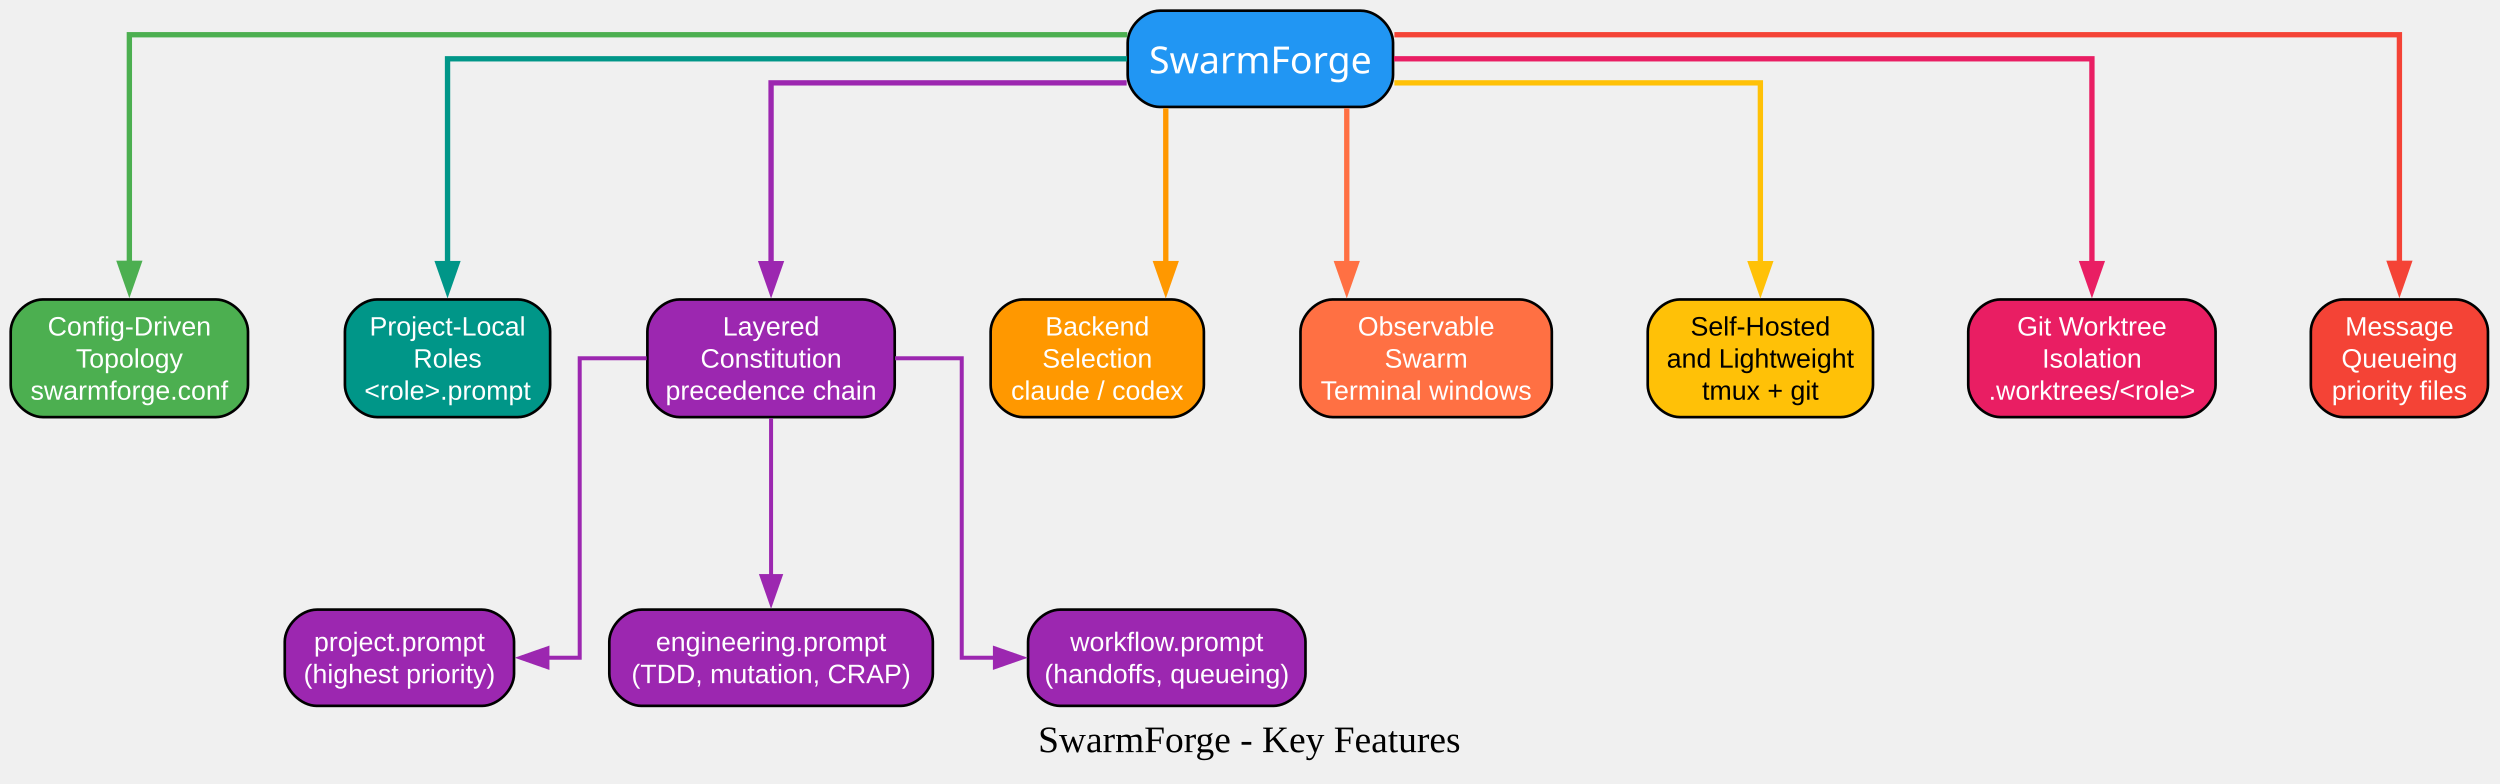
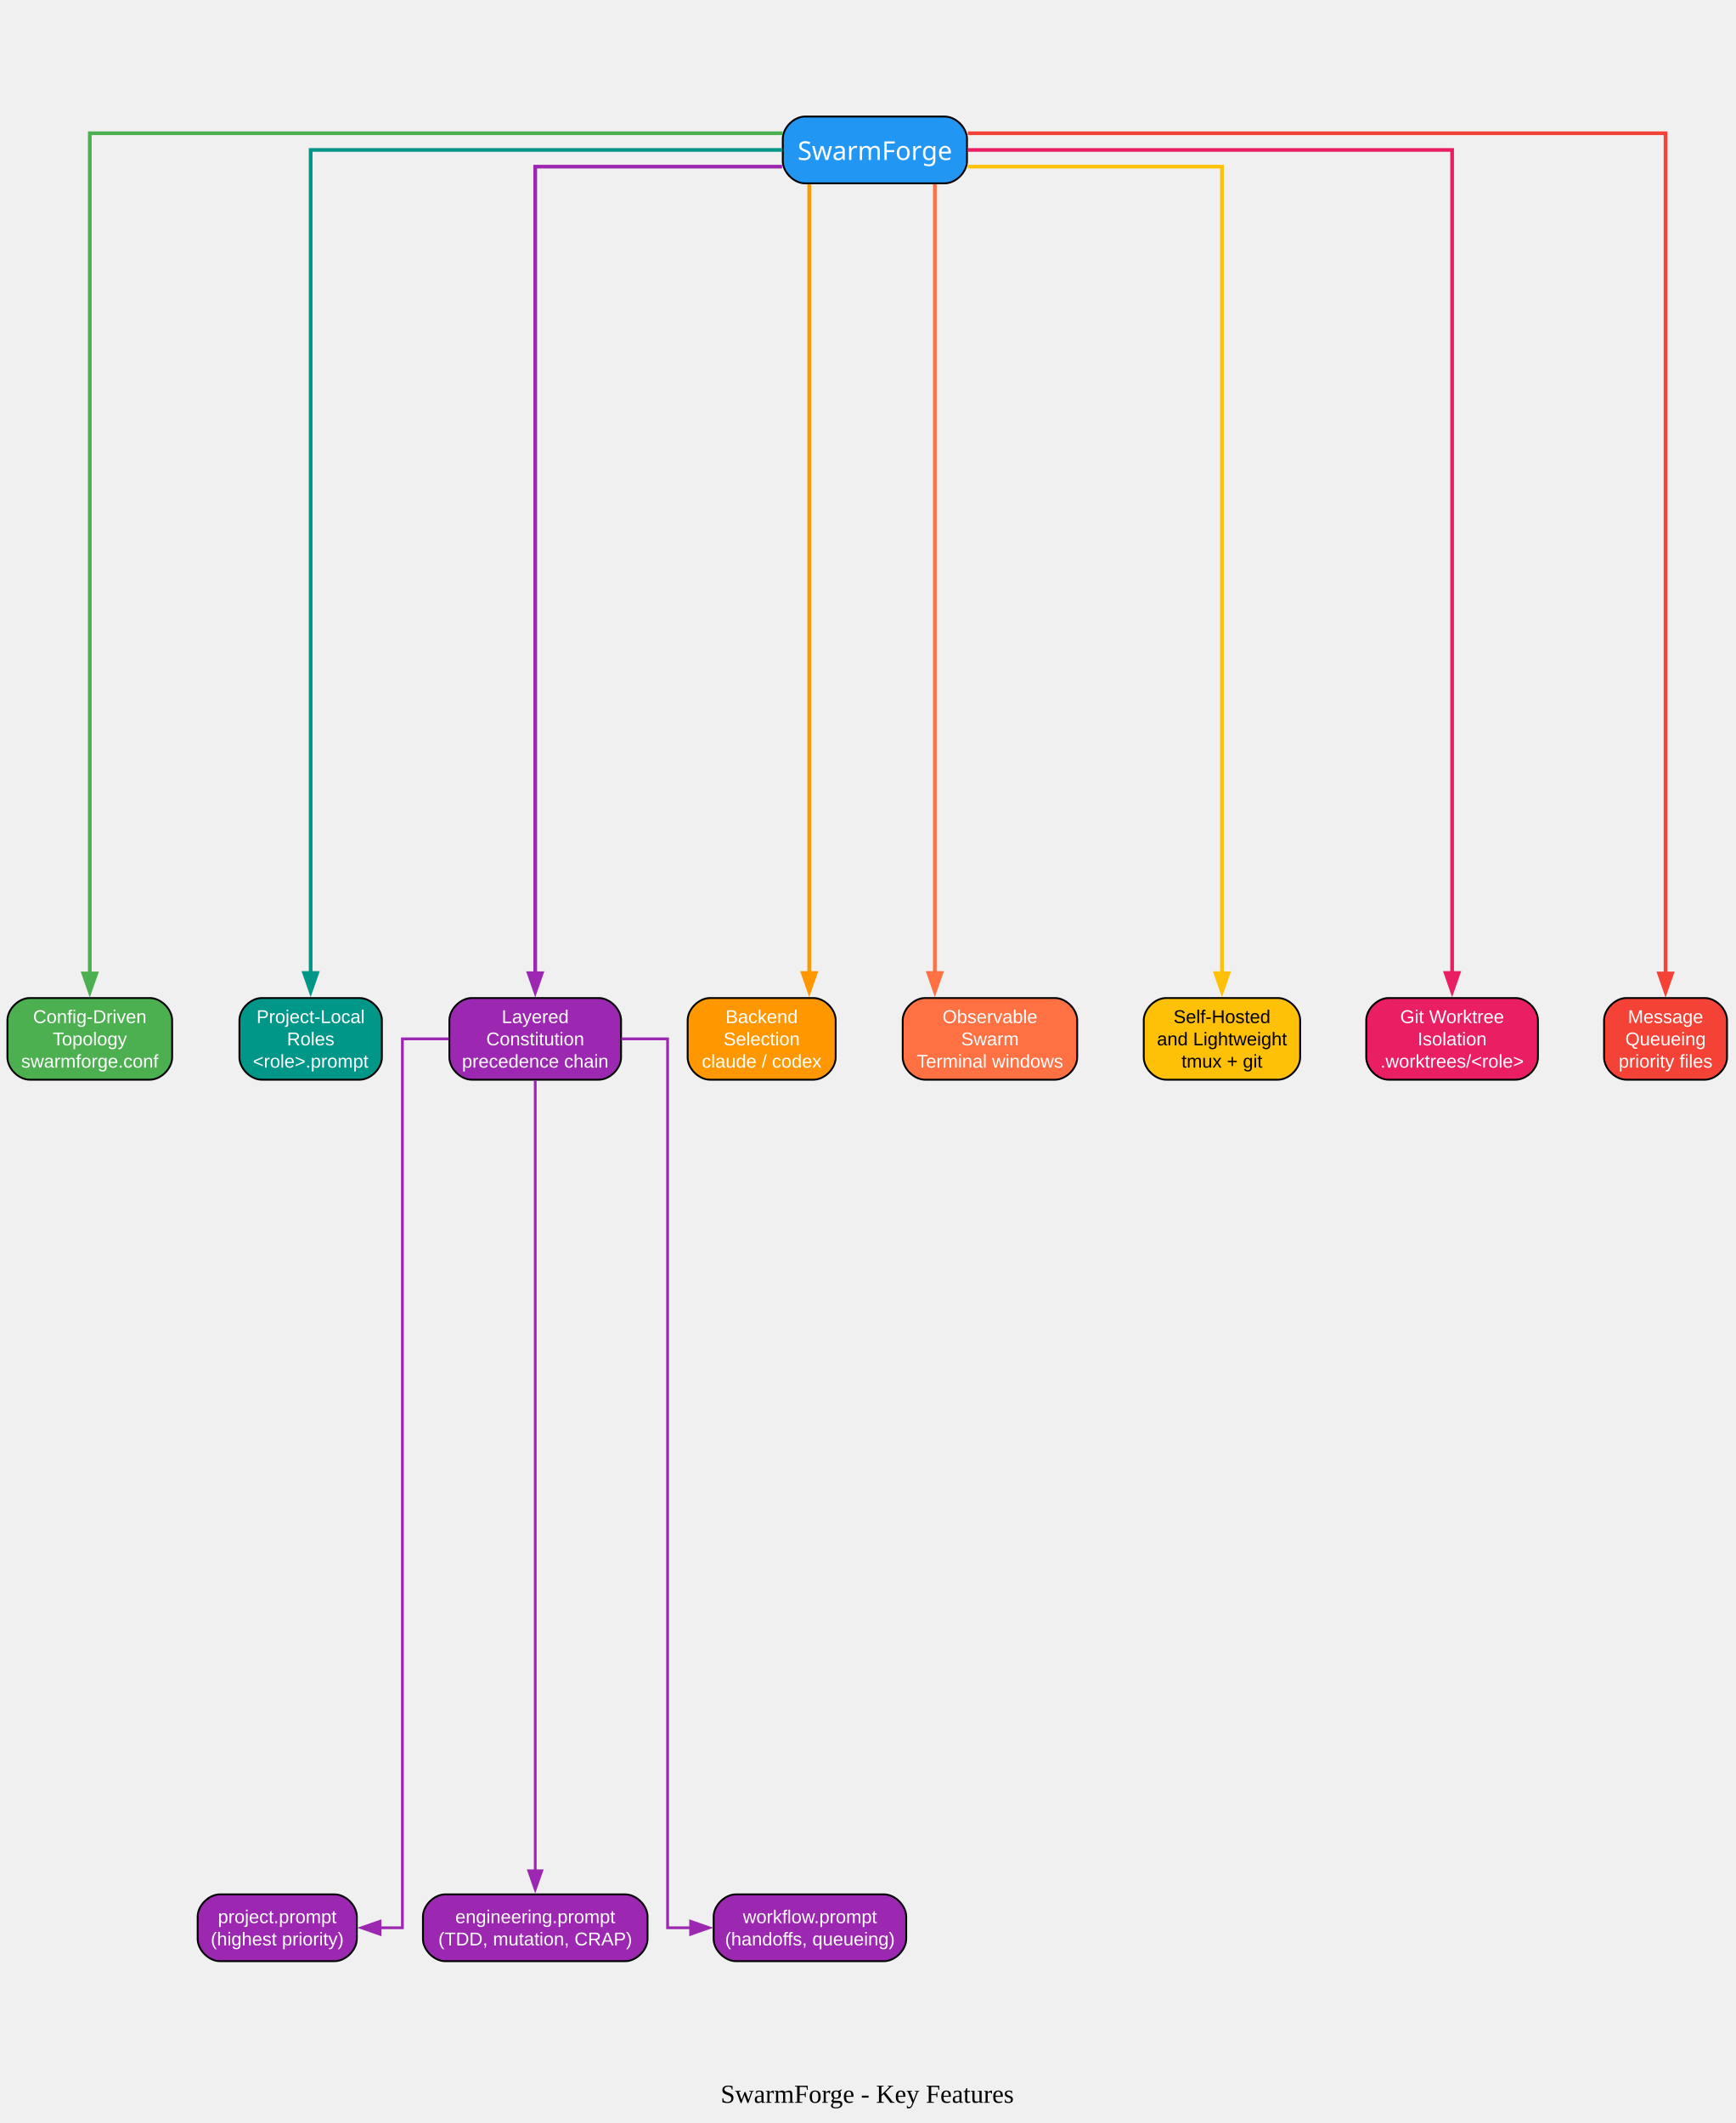
- <svg xmlns="http://www.w3.org/2000/svg" width="935.00" height="293.00" viewBox="0.00 0.00 935.00 293.00">
-   <g id="graph0" class="graph" transform="scale(1 1) rotate(0) translate(4 288.5)">
+ <svg xmlns="http://www.w3.org/2000/svg" width="935pt" height="1144pt" viewBox="0.00 0.00 935.00 1144.00">
+   <g id="graph0" class="graph" transform="scale(1 1) rotate(0) translate(4 1140.3)">
    <text xml:space="preserve" text-anchor="middle" x="463.25" y="-7.2" font-family="Times New Roman,serif" font-size="14.00">SwarmForge - Key Features</text>
    <g id="node1" class="node">
-       <path fill="#2196f3" stroke="black" d="M505,-284.5C505,-284.5 429.75,-284.5 429.75,-284.5 423.75,-284.5 417.75,-278.5 417.75,-272.5 417.75,-272.5 417.75,-260.5 417.75,-260.5 417.75,-254.5 423.75,-248.5 429.75,-248.5 429.75,-248.5 505,-248.5 505,-248.5 511,-248.5 517,-254.5 517,-260.5 517,-260.5 517,-272.5 517,-272.5 517,-278.5 511,-284.5 505,-284.5" />
-       <text xml:space="preserve" text-anchor="middle" x="467.38" y="-261.07" font-family="Arial Bold" font-size="14.00" fill="white">SwarmForge</text>
+       <path fill="#2196f3" stroke="black" d="M505,-1077.5C505,-1077.5 429.75,-1077.5 429.75,-1077.5 423.75,-1077.5 417.75,-1071.5 417.75,-1065.5 417.75,-1065.5 417.75,-1053.5 417.75,-1053.5 417.75,-1047.5 423.75,-1041.5 429.75,-1041.5 429.75,-1041.5 505,-1041.5 505,-1041.5 511,-1041.5 517,-1047.5 517,-1053.5 517,-1053.5 517,-1065.5 517,-1065.5 517,-1071.5 511,-1077.5 505,-1077.5" />
+       <text xml:space="preserve" text-anchor="middle" x="467.38" y="-1054.08" font-family="Arial Bold" font-size="14.00" fill="white">SwarmForge</text>
    </g>
    <g id="node2" class="node">
-       <path fill="#4caf50" stroke="black" d="M76.75,-176.5C76.75,-176.5 12,-176.5 12,-176.5 6,-176.5 0,-170.5 0,-164.5 0,-164.5 0,-144.5 0,-144.5 0,-138.5 6,-132.5 12,-132.5 12,-132.5 76.75,-132.5 76.75,-132.5 82.75,-132.5 88.75,-138.5 88.75,-144.5 88.75,-144.5 88.75,-164.5 88.75,-164.5 88.75,-170.5 82.75,-176.5 76.75,-176.5" />
-       <text xml:space="preserve" text-anchor="middle" x="44.38" y="-163" font-family="Arial" font-size="10.00" fill="white">Config-Driven</text>
-       <text xml:space="preserve" text-anchor="middle" x="44.38" y="-151" font-family="Arial" font-size="10.00" fill="white">Topology</text>
-       <text xml:space="preserve" text-anchor="middle" x="44.38" y="-139" font-family="Arial" font-size="10.00" fill="white">swarmforge.conf</text>
+       <path fill="#4caf50" stroke="black" d="M76.75,-602.5C76.75,-602.5 12,-602.5 12,-602.5 6,-602.5 0,-596.5 0,-590.5 0,-590.5 0,-570.5 0,-570.5 0,-564.5 6,-558.5 12,-558.5 12,-558.5 76.75,-558.5 76.75,-558.5 82.75,-558.5 88.75,-564.5 88.75,-570.5 88.75,-570.5 88.75,-590.5 88.75,-590.5 88.75,-596.5 82.75,-602.5 76.75,-602.5" />
+       <text xml:space="preserve" text-anchor="middle" x="44.38" y="-589" font-family="Arial" font-size="10.00" fill="white">Config-Driven</text>
+       <text xml:space="preserve" text-anchor="middle" x="44.38" y="-577" font-family="Arial" font-size="10.00" fill="white">Topology</text>
+       <text xml:space="preserve" text-anchor="middle" x="44.38" y="-565" font-family="Arial" font-size="10.00" fill="white">swarmforge.conf</text>
    </g>
    <g id="edge1" class="edge">
-       <path fill="none" stroke="#4caf50" stroke-width="2" d="M417.61,-275.5C305.79,-275.5 44.38,-275.5 44.38,-275.5 44.38,-275.5 44.38,-190 44.38,-190" />
-       <polygon fill="#4caf50" stroke="#4caf50" stroke-width="2" points="47.88,-190 44.38,-180 40.88,-190 47.88,-190" />
+       <path fill="none" stroke="#4caf50" stroke-width="2" d="M417.61,-1068.5C305.79,-1068.5 44.38,-1068.5 44.38,-1068.5 44.38,-1068.5 44.38,-615.76 44.38,-615.76" />
+       <polygon fill="#4caf50" stroke="#4caf50" stroke-width="2" points="47.88,-615.76 44.38,-605.76 40.88,-615.76 47.88,-615.76" />
    </g>
    <g id="node3" class="node">
-       <path fill="#009688" stroke="black" d="M189.75,-176.5C189.75,-176.5 137,-176.5 137,-176.5 131,-176.5 125,-170.5 125,-164.5 125,-164.5 125,-144.5 125,-144.5 125,-138.5 131,-132.5 137,-132.5 137,-132.5 189.75,-132.5 189.75,-132.5 195.75,-132.5 201.75,-138.5 201.75,-144.5 201.75,-144.5 201.75,-164.5 201.75,-164.5 201.75,-170.5 195.75,-176.5 189.75,-176.5" />
-       <text xml:space="preserve" text-anchor="middle" x="163.38" y="-163" font-family="Arial" font-size="10.00" fill="white">Project-Local</text>
-       <text xml:space="preserve" text-anchor="middle" x="163.38" y="-151" font-family="Arial" font-size="10.00" fill="white">Roles</text>
-       <text xml:space="preserve" text-anchor="middle" x="163.38" y="-139" font-family="Arial" font-size="10.00" fill="white">&lt;role&gt;.prompt</text>
+       <path fill="#009688" stroke="black" d="M189.75,-602.5C189.75,-602.5 137,-602.5 137,-602.5 131,-602.5 125,-596.5 125,-590.5 125,-590.5 125,-570.5 125,-570.5 125,-564.5 131,-558.5 137,-558.5 137,-558.5 189.75,-558.5 189.75,-558.5 195.75,-558.5 201.75,-564.5 201.75,-570.5 201.75,-570.5 201.75,-590.5 201.75,-590.5 201.75,-596.5 195.75,-602.5 189.75,-602.5" />
+       <text xml:space="preserve" text-anchor="middle" x="163.38" y="-589" font-family="Arial" font-size="10.00" fill="white">Project-Local</text>
+       <text xml:space="preserve" text-anchor="middle" x="163.38" y="-577" font-family="Arial" font-size="10.00" fill="white">Roles</text>
+       <text xml:space="preserve" text-anchor="middle" x="163.38" y="-565" font-family="Arial" font-size="10.00" fill="white">&lt;role&gt;.prompt</text>
    </g>
    <g id="edge2" class="edge">
-       <path fill="none" stroke="#009688" stroke-width="2" d="M417.52,-266.5C331.27,-266.5 163.38,-266.5 163.38,-266.5 163.38,-266.5 163.38,-189.92 163.38,-189.92" />
-       <polygon fill="#009688" stroke="#009688" stroke-width="2" points="166.88,-189.92 163.38,-179.92 159.88,-189.92 166.88,-189.92" />
+       <path fill="none" stroke="#009688" stroke-width="2" d="M417.52,-1059.5C331.27,-1059.5 163.38,-1059.5 163.38,-1059.5 163.38,-1059.5 163.38,-615.99 163.38,-615.99" />
+       <polygon fill="#009688" stroke="#009688" stroke-width="2" points="166.88,-615.99 163.38,-605.99 159.88,-615.99 166.88,-615.99" />
    </g>
    <g id="node4" class="node">
-       <path fill="#9c27b0" stroke="black" d="M318.62,-176.5C318.62,-176.5 250.12,-176.5 250.12,-176.5 244.12,-176.5 238.12,-170.5 238.12,-164.5 238.12,-164.5 238.12,-144.5 238.12,-144.5 238.12,-138.5 244.12,-132.5 250.12,-132.5 250.12,-132.5 318.62,-132.5 318.62,-132.5 324.62,-132.5 330.62,-138.5 330.62,-144.5 330.62,-144.5 330.62,-164.5 330.62,-164.5 330.62,-170.5 324.62,-176.5 318.62,-176.5" />
-       <text xml:space="preserve" text-anchor="middle" x="284.38" y="-163" font-family="Arial" font-size="10.00" fill="white">Layered</text>
-       <text xml:space="preserve" text-anchor="middle" x="284.38" y="-151" font-family="Arial" font-size="10.00" fill="white">Constitution</text>
-       <text xml:space="preserve" text-anchor="middle" x="284.38" y="-139" font-family="Arial" font-size="10.00" fill="white">precedence chain</text>
+       <path fill="#9c27b0" stroke="black" d="M318.62,-602.5C318.62,-602.5 250.12,-602.5 250.12,-602.5 244.12,-602.5 238.12,-596.5 238.12,-590.5 238.12,-590.5 238.12,-570.5 238.12,-570.5 238.12,-564.5 244.12,-558.5 250.12,-558.5 250.12,-558.5 318.62,-558.5 318.62,-558.5 324.62,-558.5 330.62,-564.5 330.62,-570.5 330.62,-570.5 330.62,-590.5 330.62,-590.5 330.62,-596.5 324.62,-602.5 318.62,-602.5" />
+       <text xml:space="preserve" text-anchor="middle" x="284.38" y="-589" font-family="Arial" font-size="10.00" fill="white">Layered</text>
+       <text xml:space="preserve" text-anchor="middle" x="284.38" y="-577" font-family="Arial" font-size="10.00" fill="white">Constitution</text>
+       <text xml:space="preserve" text-anchor="middle" x="284.38" y="-565" font-family="Arial" font-size="10.00" fill="white">precedence chain</text>
    </g>
    <g id="edge3" class="edge">
-       <path fill="none" stroke="#9c27b0" stroke-width="2" d="M417.37,-257.5C363.19,-257.5 284.38,-257.5 284.38,-257.5 284.38,-257.5 284.38,-189.88 284.38,-189.88" />
-       <polygon fill="#9c27b0" stroke="#9c27b0" stroke-width="2" points="287.88,-189.88 284.38,-179.88 280.88,-189.88 287.88,-189.88" />
+       <path fill="none" stroke="#9c27b0" stroke-width="2" d="M417.37,-1050.5C363.19,-1050.5 284.38,-1050.5 284.38,-1050.5 284.38,-1050.5 284.38,-615.88 284.38,-615.88" />
+       <polygon fill="#9c27b0" stroke="#9c27b0" stroke-width="2" points="287.88,-615.88 284.38,-605.88 280.88,-615.88 287.88,-615.88" />
    </g>
    <g id="node5" class="node">
-       <path fill="#ff9800" stroke="black" d="M434.25,-176.5C434.25,-176.5 378.5,-176.5 378.5,-176.5 372.5,-176.5 366.5,-170.5 366.5,-164.5 366.5,-164.5 366.5,-144.5 366.5,-144.5 366.5,-138.5 372.5,-132.5 378.5,-132.5 378.5,-132.5 434.25,-132.5 434.25,-132.5 440.25,-132.5 446.25,-138.5 446.25,-144.5 446.25,-144.5 446.25,-164.5 446.25,-164.5 446.25,-170.5 440.25,-176.5 434.25,-176.5" />
-       <text xml:space="preserve" text-anchor="middle" x="406.38" y="-163" font-family="Arial" font-size="10.00" fill="white">Backend</text>
-       <text xml:space="preserve" text-anchor="middle" x="406.38" y="-151" font-family="Arial" font-size="10.00" fill="white">Selection</text>
-       <text xml:space="preserve" text-anchor="middle" x="406.38" y="-139" font-family="Arial" font-size="10.00" fill="white">claude / codex</text>
+       <path fill="#ff9800" stroke="black" d="M434.25,-602.5C434.25,-602.5 378.5,-602.5 378.5,-602.5 372.5,-602.5 366.5,-596.5 366.5,-590.5 366.5,-590.5 366.5,-570.5 366.5,-570.5 366.5,-564.5 372.5,-558.5 378.5,-558.5 378.5,-558.5 434.25,-558.5 434.25,-558.5 440.25,-558.5 446.25,-564.5 446.25,-570.5 446.25,-570.5 446.25,-590.5 446.25,-590.5 446.25,-596.5 440.25,-602.5 434.25,-602.5" />
+       <text xml:space="preserve" text-anchor="middle" x="406.38" y="-589" font-family="Arial" font-size="10.00" fill="white">Backend</text>
+       <text xml:space="preserve" text-anchor="middle" x="406.38" y="-577" font-family="Arial" font-size="10.00" fill="white">Selection</text>
+       <text xml:space="preserve" text-anchor="middle" x="406.38" y="-565" font-family="Arial" font-size="10.00" fill="white">claude / codex</text>
    </g>
    <g id="edge4" class="edge">
-       <path fill="none" stroke="#ff9800" stroke-width="2" d="M432,-248.01C432,-248.01 432,-189.91 432,-189.91" />
-       <polygon fill="#ff9800" stroke="#ff9800" stroke-width="2" points="435.5,-189.91 432,-179.91 428.5,-189.91 435.5,-189.91" />
+       <path fill="none" stroke="#ff9800" stroke-width="2" d="M432,-1041.02C432,-1041.02 432,-616 432,-616" />
+       <polygon fill="#ff9800" stroke="#ff9800" stroke-width="2" points="435.5,-616 432,-606 428.5,-616 435.5,-616" />
    </g>
    <g id="node6" class="node">
-       <path fill="#ff7043" stroke="black" d="M564.38,-176.5C564.38,-176.5 494.38,-176.5 494.38,-176.5 488.38,-176.5 482.38,-170.5 482.38,-164.5 482.38,-164.5 482.38,-144.5 482.38,-144.5 482.38,-138.5 488.38,-132.5 494.38,-132.5 494.38,-132.5 564.38,-132.5 564.38,-132.5 570.38,-132.5 576.38,-138.5 576.38,-144.5 576.38,-144.5 576.38,-164.5 576.38,-164.5 576.38,-170.5 570.38,-176.5 564.38,-176.5" />
-       <text xml:space="preserve" text-anchor="middle" x="529.38" y="-163" font-family="Arial" font-size="10.00" fill="white">Observable</text>
-       <text xml:space="preserve" text-anchor="middle" x="529.38" y="-151" font-family="Arial" font-size="10.00" fill="white">Swarm</text>
-       <text xml:space="preserve" text-anchor="middle" x="529.38" y="-139" font-family="Arial" font-size="10.00" fill="white">Terminal windows</text>
+       <path fill="#ff7043" stroke="black" d="M564.38,-602.5C564.38,-602.5 494.38,-602.5 494.38,-602.5 488.38,-602.5 482.38,-596.5 482.38,-590.5 482.38,-590.5 482.38,-570.5 482.38,-570.5 482.38,-564.5 488.38,-558.5 494.38,-558.5 494.38,-558.5 564.38,-558.5 564.38,-558.5 570.38,-558.5 576.38,-564.5 576.38,-570.5 576.38,-570.5 576.38,-590.5 576.38,-590.5 576.38,-596.5 570.38,-602.5 564.38,-602.5" />
+       <text xml:space="preserve" text-anchor="middle" x="529.38" y="-589" font-family="Arial" font-size="10.00" fill="white">Observable</text>
+       <text xml:space="preserve" text-anchor="middle" x="529.38" y="-577" font-family="Arial" font-size="10.00" fill="white">Swarm</text>
+       <text xml:space="preserve" text-anchor="middle" x="529.38" y="-565" font-family="Arial" font-size="10.00" fill="white">Terminal windows</text>
    </g>
    <g id="edge5" class="edge">
-       <path fill="none" stroke="#ff7043" stroke-width="2" d="M499.69,-248.01C499.69,-248.01 499.69,-189.91 499.69,-189.91" />
-       <polygon fill="#ff7043" stroke="#ff7043" stroke-width="2" points="503.19,-189.91 499.69,-179.91 496.19,-189.91 503.19,-189.91" />
+       <path fill="none" stroke="#ff7043" stroke-width="2" d="M499.69,-1041.02C499.69,-1041.02 499.69,-616 499.69,-616" />
+       <polygon fill="#ff7043" stroke="#ff7043" stroke-width="2" points="503.19,-616 499.69,-606 496.19,-616 503.19,-616" />
    </g>
    <g id="node7" class="node">
-       <path fill="#ffc107" stroke="black" d="M684.5,-176.5C684.5,-176.5 624.25,-176.5 624.25,-176.5 618.25,-176.5 612.25,-170.5 612.25,-164.5 612.25,-164.5 612.25,-144.5 612.25,-144.5 612.25,-138.5 618.25,-132.5 624.25,-132.5 624.25,-132.5 684.5,-132.5 684.5,-132.5 690.5,-132.5 696.5,-138.5 696.5,-144.5 696.5,-144.5 696.5,-164.5 696.5,-164.5 696.5,-170.5 690.5,-176.5 684.5,-176.5" />
-       <text xml:space="preserve" text-anchor="middle" x="654.38" y="-163" font-family="Arial" font-size="10.00">Self-Hosted</text>
-       <text xml:space="preserve" text-anchor="middle" x="654.38" y="-151" font-family="Arial" font-size="10.00">and Lightweight</text>
-       <text xml:space="preserve" text-anchor="middle" x="654.38" y="-139" font-family="Arial" font-size="10.00">tmux + git</text>
+       <path fill="#ffc107" stroke="black" d="M684.5,-602.5C684.5,-602.5 624.25,-602.5 624.25,-602.5 618.25,-602.5 612.25,-596.5 612.25,-590.5 612.25,-590.5 612.25,-570.5 612.25,-570.5 612.25,-564.5 618.25,-558.5 624.25,-558.5 624.25,-558.5 684.5,-558.5 684.5,-558.5 690.5,-558.5 696.5,-564.5 696.5,-570.5 696.5,-570.5 696.5,-590.5 696.5,-590.5 696.5,-596.5 690.5,-602.5 684.5,-602.5" />
+       <text xml:space="preserve" text-anchor="middle" x="654.38" y="-589" font-family="Arial" font-size="10.00">Self-Hosted</text>
+       <text xml:space="preserve" text-anchor="middle" x="654.38" y="-577" font-family="Arial" font-size="10.00">and Lightweight</text>
+       <text xml:space="preserve" text-anchor="middle" x="654.38" y="-565" font-family="Arial" font-size="10.00">tmux + git</text>
    </g>
    <g id="edge6" class="edge">
-       <path fill="none" stroke="#ffc107" stroke-width="2" d="M517.49,-257.5C572.88,-257.5 654.38,-257.5 654.38,-257.5 654.38,-257.5 654.38,-189.88 654.38,-189.88" />
-       <polygon fill="#ffc107" stroke="#ffc107" stroke-width="2" points="657.88,-189.88 654.38,-179.88 650.88,-189.88 657.88,-189.88" />
+       <path fill="none" stroke="#ffc107" stroke-width="2" d="M517.49,-1050.5C572.88,-1050.5 654.38,-1050.5 654.38,-1050.5 654.38,-1050.5 654.38,-615.88 654.38,-615.88" />
+       <polygon fill="#ffc107" stroke="#ffc107" stroke-width="2" points="657.88,-615.88 654.38,-605.88 650.88,-615.88 657.88,-615.88" />
    </g>
    <g id="node8" class="node">
-       <path fill="#e91e63" stroke="black" d="M812.62,-176.5C812.62,-176.5 744.12,-176.5 744.12,-176.5 738.12,-176.5 732.12,-170.5 732.12,-164.5 732.12,-164.5 732.12,-144.5 732.12,-144.5 732.12,-138.5 738.12,-132.5 744.12,-132.5 744.12,-132.5 812.62,-132.5 812.62,-132.5 818.62,-132.5 824.62,-138.5 824.62,-144.5 824.62,-144.5 824.62,-164.5 824.62,-164.5 824.62,-170.5 818.62,-176.5 812.62,-176.5" />
-       <text xml:space="preserve" text-anchor="middle" x="778.38" y="-163" font-family="Arial" font-size="10.00" fill="white">Git Worktree</text>
-       <text xml:space="preserve" text-anchor="middle" x="778.38" y="-151" font-family="Arial" font-size="10.00" fill="white">Isolation</text>
-       <text xml:space="preserve" text-anchor="middle" x="778.38" y="-139" font-family="Arial" font-size="10.00" fill="white">.worktrees/&lt;role&gt;</text>
+       <path fill="#e91e63" stroke="black" d="M812.62,-602.5C812.62,-602.5 744.12,-602.5 744.12,-602.5 738.12,-602.5 732.12,-596.5 732.12,-590.5 732.12,-590.5 732.12,-570.5 732.12,-570.5 732.12,-564.5 738.12,-558.5 744.12,-558.5 744.12,-558.5 812.62,-558.5 812.62,-558.5 818.62,-558.5 824.62,-564.5 824.62,-570.5 824.62,-570.5 824.62,-590.5 824.62,-590.5 824.62,-596.5 818.62,-602.5 812.62,-602.5" />
+       <text xml:space="preserve" text-anchor="middle" x="778.38" y="-589" font-family="Arial" font-size="10.00" fill="white">Git Worktree</text>
+       <text xml:space="preserve" text-anchor="middle" x="778.38" y="-577" font-family="Arial" font-size="10.00" fill="white">Isolation</text>
+       <text xml:space="preserve" text-anchor="middle" x="778.38" y="-565" font-family="Arial" font-size="10.00" fill="white">.worktrees/&lt;role&gt;</text>
    </g>
    <g id="edge7" class="edge">
-       <path fill="none" stroke="#e91e63" stroke-width="2" d="M517.34,-266.5C605.26,-266.5 778.38,-266.5 778.38,-266.5 778.38,-266.5 778.38,-189.92 778.38,-189.92" />
-       <polygon fill="#e91e63" stroke="#e91e63" stroke-width="2" points="781.88,-189.92 778.38,-179.92 774.88,-189.92 781.88,-189.92" />
+       <path fill="none" stroke="#e91e63" stroke-width="2" d="M517.34,-1059.5C605.26,-1059.5 778.38,-1059.5 778.38,-1059.5 778.38,-1059.5 778.38,-615.99 778.38,-615.99" />
+       <polygon fill="#e91e63" stroke="#e91e63" stroke-width="2" points="781.88,-615.99 778.38,-605.99 774.88,-615.99 781.88,-615.99" />
    </g>
    <g id="node9" class="node">
-       <path fill="#f44336" stroke="black" d="M914.5,-176.5C914.5,-176.5 872.25,-176.5 872.25,-176.5 866.25,-176.5 860.25,-170.5 860.25,-164.5 860.25,-164.5 860.25,-144.5 860.25,-144.5 860.25,-138.5 866.25,-132.5 872.25,-132.5 872.25,-132.5 914.5,-132.5 914.5,-132.5 920.5,-132.5 926.5,-138.5 926.5,-144.5 926.5,-144.5 926.5,-164.5 926.5,-164.5 926.5,-170.5 920.5,-176.5 914.5,-176.5" />
-       <text xml:space="preserve" text-anchor="middle" x="893.38" y="-163" font-family="Arial" font-size="10.00" fill="white">Message</text>
-       <text xml:space="preserve" text-anchor="middle" x="893.38" y="-151" font-family="Arial" font-size="10.00" fill="white">Queueing</text>
-       <text xml:space="preserve" text-anchor="middle" x="893.38" y="-139" font-family="Arial" font-size="10.00" fill="white">priority files</text>
+       <path fill="#f44336" stroke="black" d="M914.5,-602.5C914.5,-602.5 872.25,-602.5 872.25,-602.5 866.25,-602.5 860.25,-596.5 860.25,-590.5 860.25,-590.5 860.25,-570.5 860.25,-570.5 860.25,-564.5 866.25,-558.5 872.25,-558.5 872.25,-558.5 914.5,-558.5 914.5,-558.5 920.5,-558.5 926.5,-564.5 926.5,-570.5 926.5,-570.5 926.5,-590.5 926.5,-590.5 926.5,-596.5 920.5,-602.5 914.5,-602.5" />
+       <text xml:space="preserve" text-anchor="middle" x="893.38" y="-589" font-family="Arial" font-size="10.00" fill="white">Message</text>
+       <text xml:space="preserve" text-anchor="middle" x="893.38" y="-577" font-family="Arial" font-size="10.00" fill="white">Queueing</text>
+       <text xml:space="preserve" text-anchor="middle" x="893.38" y="-565" font-family="Arial" font-size="10.00" fill="white">priority files</text>
    </g>
    <g id="edge8" class="edge">
-       <path fill="none" stroke="#f44336" stroke-width="2" d="M517.5,-275.5C630.1,-275.5 893.38,-275.5 893.38,-275.5 893.38,-275.5 893.38,-190 893.38,-190" />
-       <polygon fill="#f44336" stroke="#f44336" stroke-width="2" points="896.88,-190 893.38,-180 889.88,-190 896.88,-190" />
+       <path fill="none" stroke="#f44336" stroke-width="2" d="M517.5,-1068.5C630.1,-1068.5 893.38,-1068.5 893.38,-1068.5 893.38,-1068.5 893.38,-615.76 893.38,-615.76" />
+       <polygon fill="#f44336" stroke="#f44336" stroke-width="2" points="896.88,-615.76 893.38,-605.76 889.88,-615.76 896.88,-615.76" />
    </g>
    <g id="node10" class="node">
-       <path fill="#9c27b0" stroke="black" d="M176.25,-60.5C176.25,-60.5 114.5,-60.5 114.5,-60.5 108.5,-60.5 102.5,-54.5 102.5,-48.5 102.5,-48.5 102.5,-36.5 102.5,-36.5 102.5,-30.5 108.5,-24.5 114.5,-24.5 114.5,-24.5 176.25,-24.5 176.25,-24.5 182.25,-24.5 188.25,-30.5 188.25,-36.5 188.25,-36.5 188.25,-48.5 188.25,-48.5 188.25,-54.5 182.25,-60.5 176.25,-60.5" />
-       <text xml:space="preserve" text-anchor="middle" x="145.38" y="-45" font-family="Arial" font-size="10.00" fill="white">project.prompt</text>
-       <text xml:space="preserve" text-anchor="middle" x="145.38" y="-33" font-family="Arial" font-size="10.00" fill="white">(highest priority)</text>
+       <path fill="#9c27b0" stroke="black" d="M176.25,-119.5C176.25,-119.5 114.5,-119.5 114.5,-119.5 108.5,-119.5 102.5,-113.5 102.5,-107.5 102.5,-107.5 102.5,-95.5 102.5,-95.5 102.5,-89.5 108.5,-83.5 114.5,-83.5 114.5,-83.5 176.25,-83.5 176.25,-83.5 182.25,-83.5 188.25,-89.5 188.25,-95.5 188.25,-95.5 188.25,-107.5 188.25,-107.5 188.25,-113.5 182.25,-119.5 176.25,-119.5" />
+       <text xml:space="preserve" text-anchor="middle" x="145.38" y="-104" font-family="Arial" font-size="10.00" fill="white">project.prompt</text>
+       <text xml:space="preserve" text-anchor="middle" x="145.38" y="-92" font-family="Arial" font-size="10.00" fill="white">(highest priority)</text>
    </g>
    <g id="edge9" class="edge">
-       <path fill="none" stroke="#9c27b0" stroke-width="1.5" d="M237.84,-154.5C224.17,-154.5 212.81,-154.5 212.81,-154.5 212.81,-154.5 212.81,-42.5 212.81,-42.5 212.81,-42.5 200.74,-42.5 200.74,-42.5" />
-       <polygon fill="#9c27b0" stroke="#9c27b0" stroke-width="1.5" points="200.74,-39 190.74,-42.5 200.74,-46 200.74,-39" />
+       <path fill="none" stroke="#9c27b0" stroke-width="1.5" d="M237.84,-580.5C224.17,-580.5 212.81,-580.5 212.81,-580.5 212.81,-580.5 212.81,-101.5 212.81,-101.5 212.81,-101.5 200.74,-101.5 200.74,-101.5" />
+       <polygon fill="#9c27b0" stroke="#9c27b0" stroke-width="1.5" points="200.74,-98 190.74,-101.5 200.74,-105 200.74,-98" />
    </g>
    <g id="node11" class="node">
-       <path fill="#9c27b0" stroke="black" d="M332.88,-60.5C332.88,-60.5 235.88,-60.5 235.88,-60.5 229.88,-60.5 223.88,-54.5 223.88,-48.5 223.88,-48.5 223.88,-36.5 223.88,-36.5 223.88,-30.5 229.88,-24.5 235.88,-24.5 235.88,-24.5 332.88,-24.5 332.88,-24.5 338.88,-24.5 344.88,-30.5 344.88,-36.5 344.88,-36.5 344.88,-48.5 344.88,-48.5 344.88,-54.5 338.88,-60.5 332.88,-60.5" />
-       <text xml:space="preserve" text-anchor="middle" x="284.38" y="-45" font-family="Arial" font-size="10.00" fill="white">engineering.prompt</text>
-       <text xml:space="preserve" text-anchor="middle" x="284.38" y="-33" font-family="Arial" font-size="10.00" fill="white">(TDD, mutation, CRAP)</text>
+       <path fill="#9c27b0" stroke="black" d="M332.88,-119.5C332.88,-119.5 235.88,-119.5 235.88,-119.5 229.88,-119.5 223.88,-113.5 223.88,-107.5 223.88,-107.5 223.88,-95.5 223.88,-95.5 223.88,-89.5 229.88,-83.5 235.88,-83.5 235.88,-83.5 332.88,-83.5 332.88,-83.5 338.88,-83.5 344.88,-89.5 344.88,-95.5 344.88,-95.5 344.88,-107.5 344.88,-107.5 344.88,-113.5 338.88,-119.5 332.88,-119.5" />
+       <text xml:space="preserve" text-anchor="middle" x="284.38" y="-104" font-family="Arial" font-size="10.00" fill="white">engineering.prompt</text>
+       <text xml:space="preserve" text-anchor="middle" x="284.38" y="-92" font-family="Arial" font-size="10.00" fill="white">(TDD, mutation, CRAP)</text>
    </g>
    <g id="edge10" class="edge">
-       <path fill="none" stroke="#9c27b0" stroke-width="1.5" d="M284.38,-132.1C284.38,-132.1 284.38,-73.06 284.38,-73.06" />
-       <polygon fill="#9c27b0" stroke="#9c27b0" stroke-width="1.5" points="287.88,-73.06 284.38,-63.06 280.88,-73.06 287.88,-73.06" />
+       <path fill="none" stroke="#9c27b0" stroke-width="1.5" d="M284.38,-558.04C284.38,-558.04 284.38,-132.2 284.38,-132.2" />
+       <polygon fill="#9c27b0" stroke="#9c27b0" stroke-width="1.5" points="287.88,-132.2 284.38,-122.2 280.88,-132.2 287.88,-132.2" />
    </g>
    <g id="node12" class="node">
-       <path fill="#9c27b0" stroke="black" d="M472.25,-60.5C472.25,-60.5 392.5,-60.5 392.5,-60.5 386.5,-60.5 380.5,-54.5 380.5,-48.5 380.5,-48.5 380.5,-36.5 380.5,-36.5 380.5,-30.5 386.5,-24.5 392.5,-24.5 392.5,-24.5 472.25,-24.5 472.25,-24.5 478.25,-24.5 484.25,-30.5 484.25,-36.5 484.25,-36.5 484.25,-48.5 484.25,-48.5 484.25,-54.5 478.25,-60.5 472.25,-60.5" />
-       <text xml:space="preserve" text-anchor="middle" x="432.38" y="-45" font-family="Arial" font-size="10.00" fill="white">workflow.prompt</text>
-       <text xml:space="preserve" text-anchor="middle" x="432.38" y="-33" font-family="Arial" font-size="10.00" fill="white">(handoffs, queueing)</text>
+       <path fill="#9c27b0" stroke="black" d="M472.25,-119.5C472.25,-119.5 392.5,-119.5 392.5,-119.5 386.5,-119.5 380.5,-113.5 380.5,-107.5 380.5,-107.5 380.5,-95.5 380.5,-95.5 380.5,-89.5 386.5,-83.5 392.5,-83.5 392.5,-83.5 472.25,-83.5 472.25,-83.5 478.25,-83.5 484.25,-89.5 484.25,-95.5 484.25,-95.5 484.25,-107.5 484.25,-107.5 484.25,-113.5 478.25,-119.5 472.25,-119.5" />
+       <text xml:space="preserve" text-anchor="middle" x="432.38" y="-104" font-family="Arial" font-size="10.00" fill="white">workflow.prompt</text>
+       <text xml:space="preserve" text-anchor="middle" x="432.38" y="-92" font-family="Arial" font-size="10.00" fill="white">(handoffs, queueing)</text>
    </g>
    <g id="edge11" class="edge">
-       <path fill="none" stroke="#9c27b0" stroke-width="1.5" d="M330.75,-154.5C344.37,-154.5 355.69,-154.5 355.69,-154.5 355.69,-154.5 355.69,-42.5 355.69,-42.5 355.69,-42.5 368.1,-42.5 368.1,-42.5" />
-       <polygon fill="#9c27b0" stroke="#9c27b0" stroke-width="1.5" points="368.1,-46 378.1,-42.5 368.1,-39 368.1,-46" />
+       <path fill="none" stroke="#9c27b0" stroke-width="1.5" d="M330.75,-580.5C344.37,-580.5 355.69,-580.5 355.69,-580.5 355.69,-580.5 355.69,-101.5 355.69,-101.5 355.69,-101.5 368.1,-101.5 368.1,-101.5" />
+       <polygon fill="#9c27b0" stroke="#9c27b0" stroke-width="1.5" points="368.1,-105 378.1,-101.5 368.1,-98 368.1,-105" />
    </g>
  </g>
</svg>
